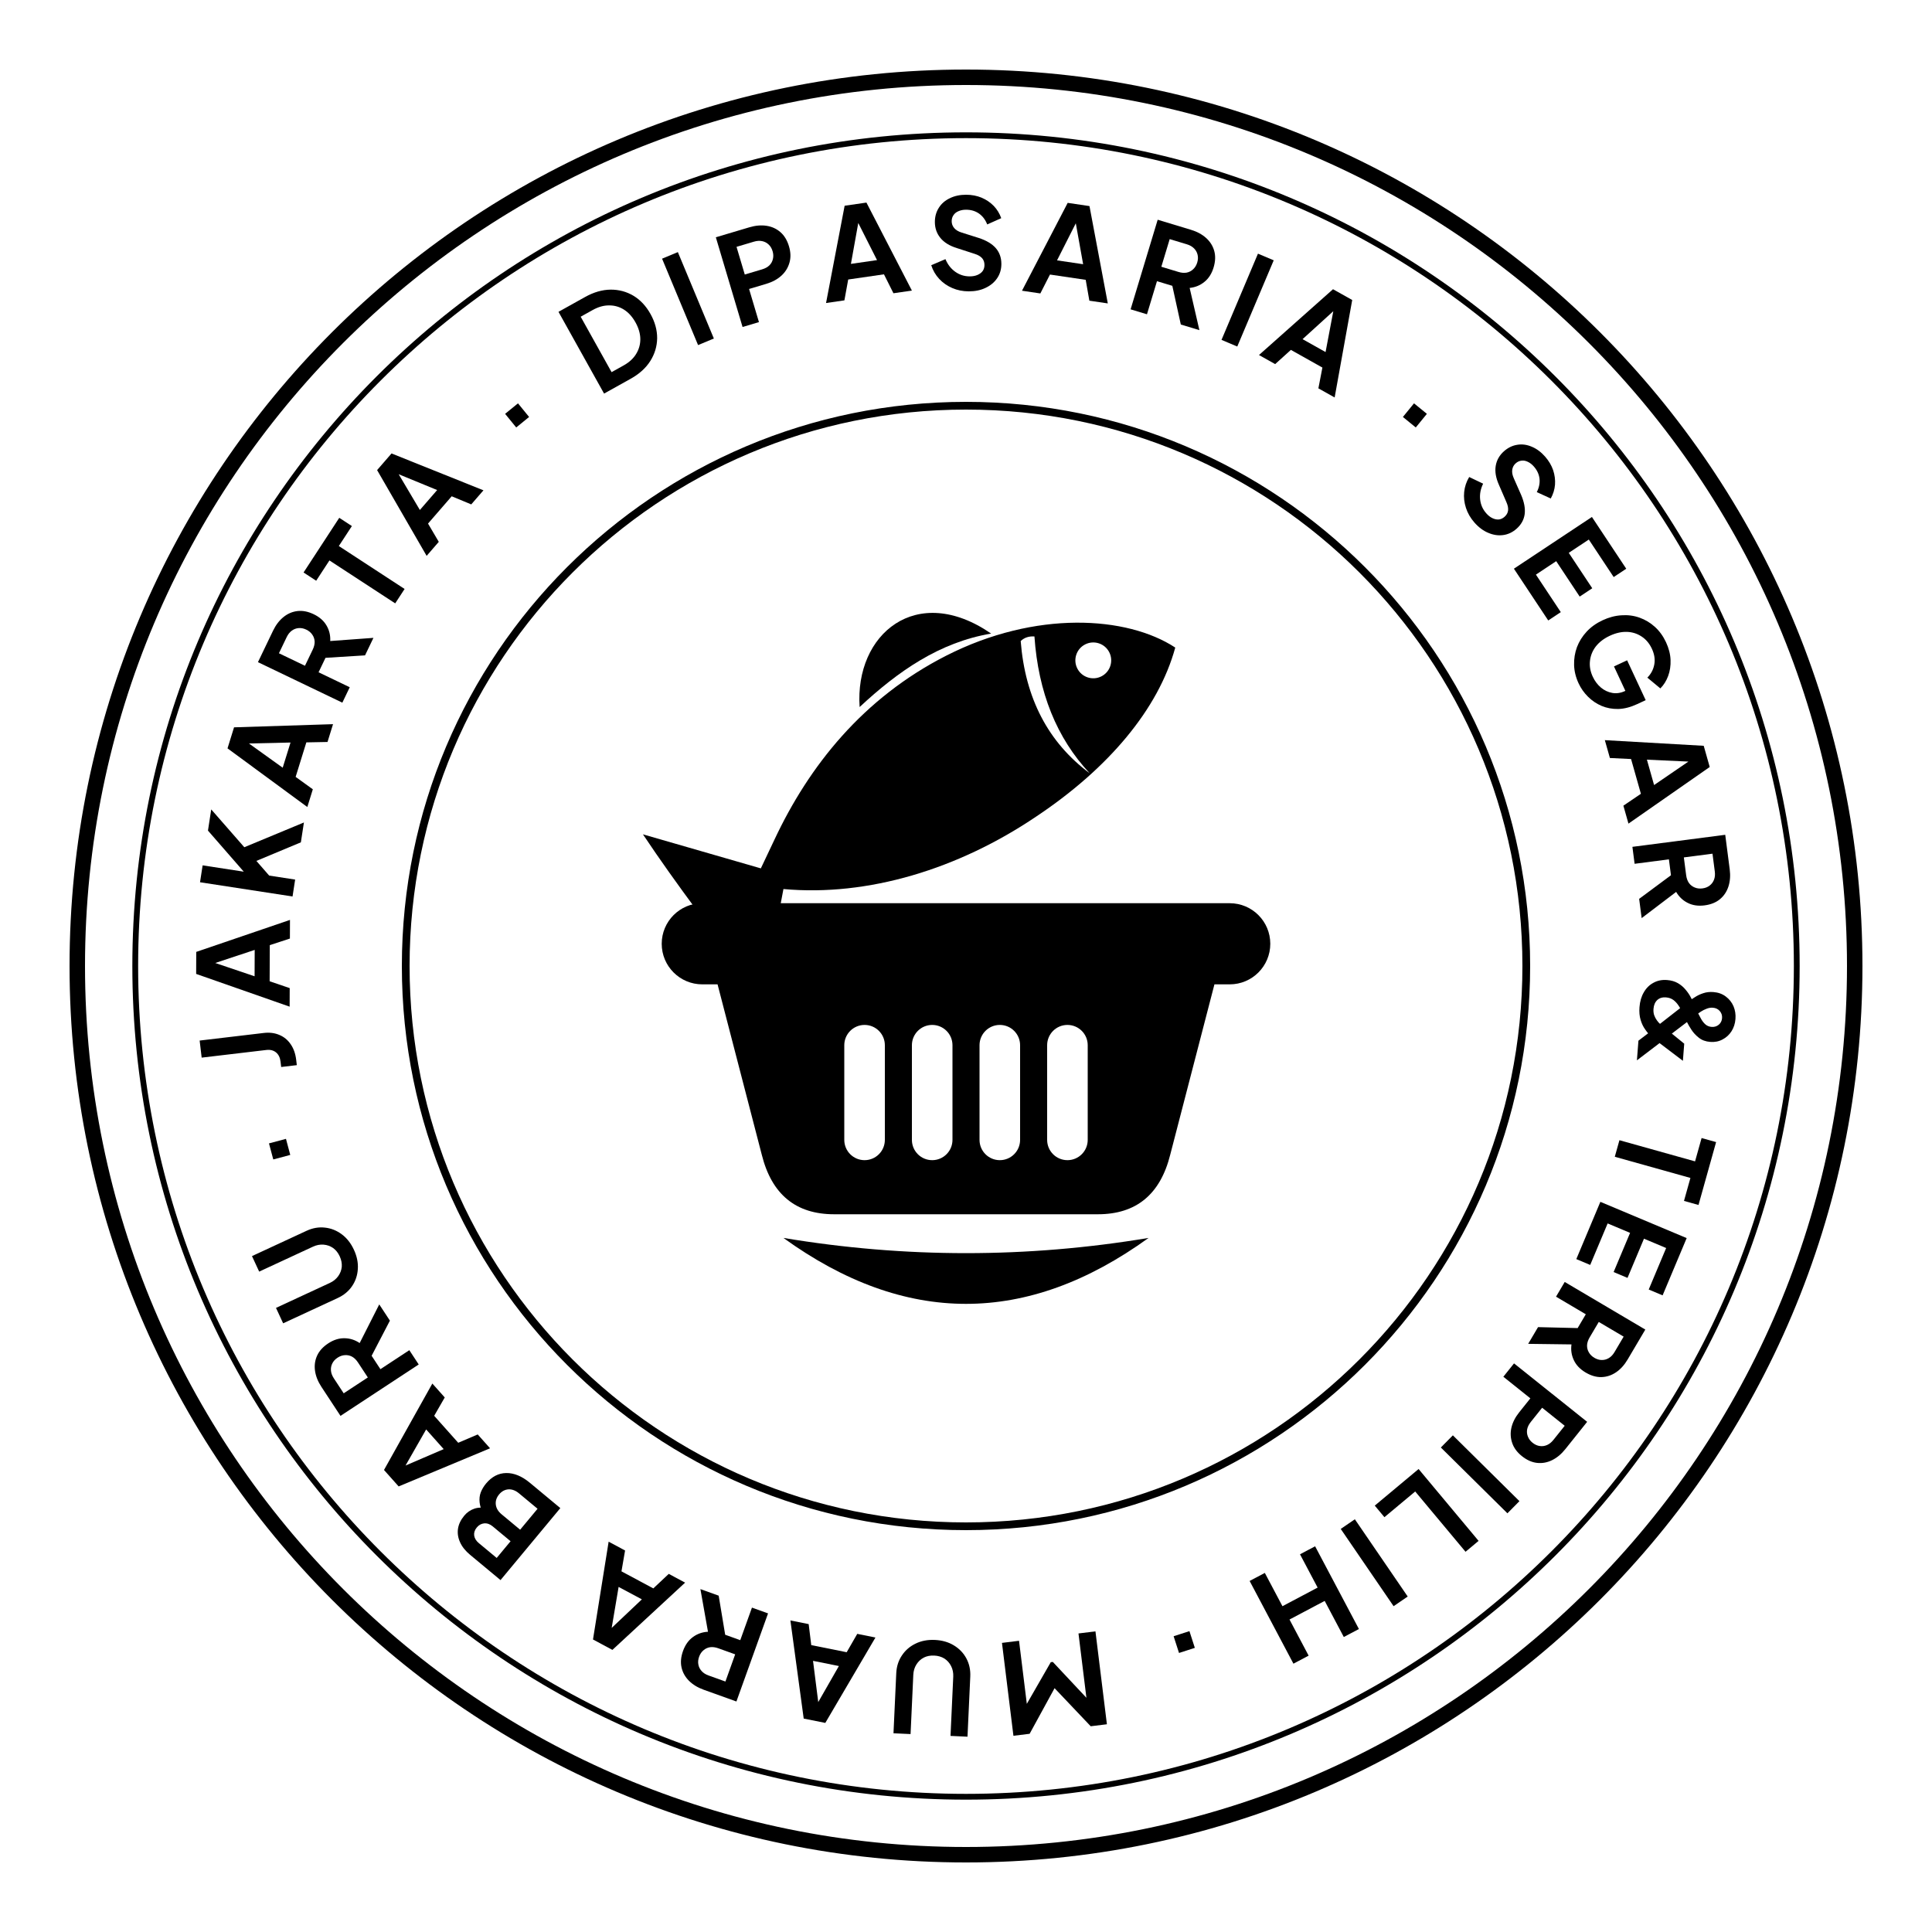
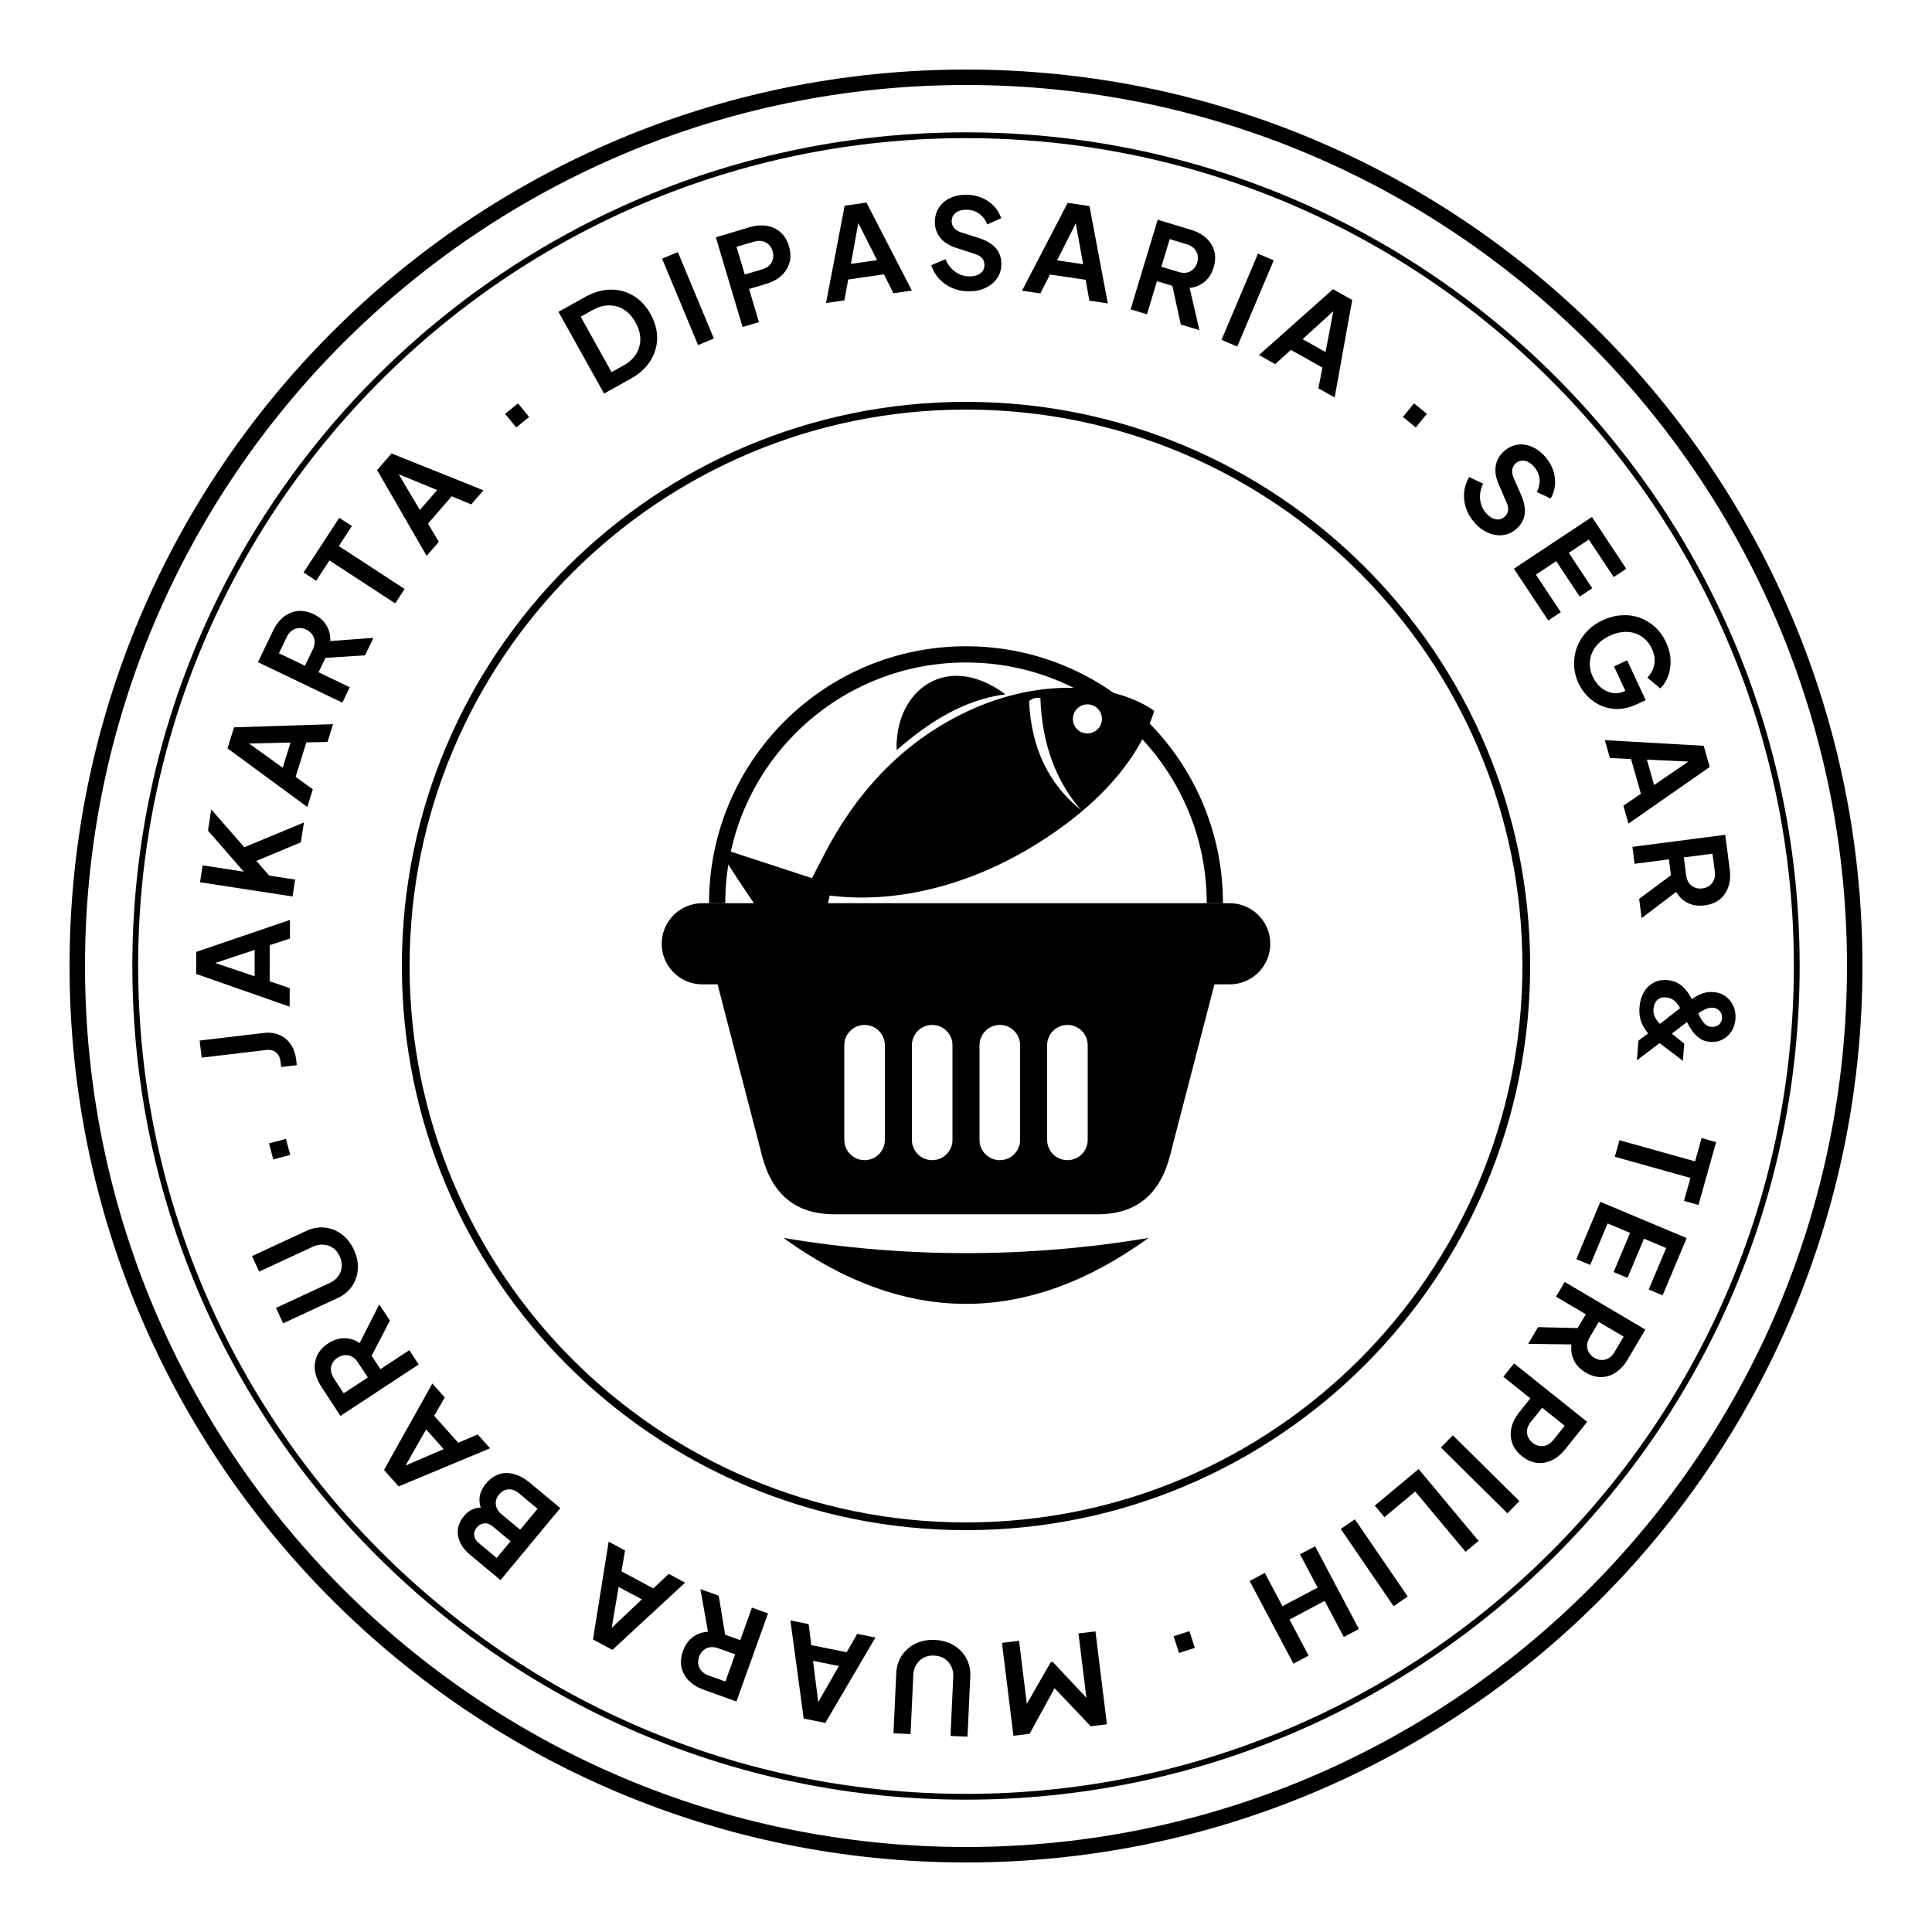
<svg xmlns="http://www.w3.org/2000/svg" viewBox="0 0 200 200" width="200" height="200">
  <circle cx="100" cy="100" r="96" fill="none" />
  <circle cx="100" cy="100" r="92" fill="none" stroke="#000000" stroke-width="1.6" />
  <circle cx="100" cy="100" r="86" fill="none" stroke="#000000" stroke-width="0.6" />
  <circle cx="100" cy="100" r="58" fill="none" stroke="#000000" stroke-width="0.8" />
  <g fill="#000000">
    <path transform="translate(100 100) rotate(-29.14) translate(0 -70)" d="M-0.71 0L-3.87 0L-3.87-9.69L-0.71-9.69Q0.82-9.69 1.96-9.07Q3.09-8.45 3.72-7.36Q4.34-6.28 4.34-4.85L4.34-4.85Q4.34-3.43 3.72-2.33Q3.09-1.24 1.96-0.62Q0.82 0-0.71 0L-0.71 0ZM-2.11-8.13L-2.11-1.56L-0.68-1.56Q0.31-1.56 1.03-1.97Q1.76-2.38 2.16-3.11Q2.56-3.85 2.56-4.85L2.56-4.85Q2.56-5.86 2.16-6.59Q1.76-7.32 1.03-7.72Q0.31-8.13-0.68-8.13L-0.68-8.13L-2.11-8.13Z" />
    <path transform="translate(100 100) rotate(-22.62) translate(0 -70)" d="M0.89 0L-0.88 0L-0.88-9.69L0.89-9.69L0.89 0Z" />
    <path transform="translate(100 100) rotate(-16.59) translate(0 -70)" d="M-1.51 0L-3.28 0L-3.28-9.69L0.34-9.69Q1.33-9.69 2.09-9.33Q2.85-8.97 3.28-8.29Q3.71-7.61 3.71-6.63L3.71-6.63Q3.71-5.67 3.27-4.99Q2.83-4.30 2.08-3.94Q1.33-3.58 0.34-3.58L0.34-3.58L-1.51-3.58L-1.51 0ZM-1.51-8.13L-1.51-5.14L0.36-5.14Q0.85-5.14 1.20-5.32Q1.55-5.51 1.74-5.85Q1.94-6.19 1.94-6.63L1.94-6.63Q1.94-7.09 1.74-7.42Q1.55-7.75 1.20-7.94Q0.85-8.13 0.36-8.13L0.36-8.13L-1.51-8.13Z" />
    <path transform="translate(100 100) rotate(-8.25) translate(0 -70)" d="M-2.57 0L-4.49 0L-1.14-9.69L1.14-9.69L4.49 0L2.56 0L1.87-2.08L-1.87-2.08L-2.57 0ZM0-7.72L-1.36-3.64L1.37-3.64L0-7.72Z" />
    <path transform="translate(100 100) rotate(0.08) translate(0 -70)" d="M0.19 0.16L0.19 0.16Q-0.73 0.16-1.52-0.18Q-2.31-0.52-2.87-1.12Q-3.44-1.73-3.70-2.54L-3.70-2.54L-2.23-3.17Q-1.88-2.34-1.22-1.87Q-0.55-1.39 0.28-1.39L0.28-1.39Q0.75-1.39 1.09-1.54Q1.44-1.69 1.63-1.95Q1.81-2.21 1.81-2.57L1.81-2.57Q1.81-3.00 1.56-3.28Q1.31-3.56 0.80-3.72L0.80-3.72L-1.06-4.32Q-2.19-4.67-2.76-5.37Q-3.33-6.07-3.33-7.02L-3.33-7.02Q-3.33-7.85-2.92-8.49Q-2.52-9.13-1.78-9.48Q-1.05-9.84-0.10-9.84L-0.10-9.84Q0.77-9.84 1.50-9.54Q2.23-9.23 2.76-8.69Q3.28-8.15 3.54-7.42L3.54-7.42L2.09-6.77Q1.80-7.50 1.23-7.90Q0.66-8.29-0.10-8.29L-0.10-8.29Q-0.54-8.29-0.88-8.14Q-1.22-8.00-1.40-7.73Q-1.59-7.46-1.59-7.10L-1.59-7.10Q-1.59-6.70-1.33-6.39Q-1.07-6.08-0.54-5.92L-0.54-5.92L1.24-5.36Q2.40-4.98 2.98-4.32Q3.56-3.65 3.56-2.68L3.56-2.68Q3.56-1.85 3.13-1.21Q2.70-0.57 1.94-0.21Q1.19 0.16 0.19 0.16Z" />
    <path transform="translate(100 100) rotate(8.41) translate(0 -70)" d="M-2.57 0L-4.49 0L-1.14-9.69L1.14-9.69L4.49 0L2.56 0L1.87-2.08L-1.87-2.08L-2.57 0ZM0-7.72L-1.36-3.64L1.37-3.64L0-7.72Z" />
    <path transform="translate(100 100) rotate(16.82) translate(0 -70)" d="M-1.59 0L-3.36 0L-3.36-9.69L0.24-9.69Q1.23-9.69 1.99-9.33Q2.75-8.97 3.18-8.29Q3.61-7.61 3.61-6.63L3.61-6.63Q3.61-5.63 3.13-4.93Q2.66-4.23 1.85-3.89L1.85-3.89L4.08 0L2.07 0L0.07-3.58L-1.59-3.58L-1.59 0ZM-1.59-8.13L-1.59-5.14L0.27-5.14Q0.75-5.14 1.10-5.32Q1.45-5.51 1.64-5.85Q1.84-6.19 1.84-6.63L1.84-6.63Q1.84-7.09 1.64-7.42Q1.45-7.75 1.10-7.94Q0.75-8.13 0.27-8.13L0.27-8.13L-1.59-8.13Z" />
    <path transform="translate(100 100) rotate(22.92) translate(0 -70)" d="M0.89 0L-0.88 0L-0.88-9.69L0.89-9.69L0.89 0Z" />
    <path transform="translate(100 100) rotate(29.29) translate(0 -70)" d="M-2.57 0L-4.49 0L-1.14-9.69L1.14-9.69L4.49 0L2.56 0L1.87-2.08L-1.87-2.08L-2.57 0ZM0-7.72L-1.36-3.64L1.37-3.64L0-7.72Z" />
    <path transform="translate(100 100) rotate(39.19) translate(0 -70)" d="M0.86-2.63L-0.86-2.63L-0.86-4.45L0.86-4.45L0.86-2.63Z" />
    <path transform="translate(100 100) rotate(48.74) translate(0 -70)" d="M0.19 0.16L0.19 0.16Q-0.73 0.16-1.52-0.18Q-2.31-0.52-2.87-1.12Q-3.44-1.73-3.70-2.54L-3.70-2.54L-2.23-3.17Q-1.88-2.34-1.22-1.87Q-0.55-1.39 0.28-1.39L0.28-1.39Q0.75-1.39 1.09-1.54Q1.44-1.69 1.63-1.95Q1.81-2.21 1.81-2.57L1.81-2.57Q1.81-3.00 1.56-3.28Q1.31-3.56 0.80-3.72L0.80-3.72L-1.06-4.32Q-2.19-4.67-2.76-5.37Q-3.33-6.07-3.33-7.02L-3.33-7.02Q-3.33-7.85-2.92-8.49Q-2.52-9.13-1.78-9.48Q-1.05-9.84-0.10-9.84L-0.10-9.84Q0.77-9.84 1.50-9.54Q2.23-9.23 2.76-8.69Q3.28-8.15 3.54-7.42L3.54-7.42L2.09-6.77Q1.80-7.50 1.23-7.90Q0.66-8.29-0.10-8.29L-0.10-8.29Q-0.54-8.29-0.88-8.14Q-1.22-8.00-1.40-7.73Q-1.59-7.46-1.59-7.10L-1.59-7.10Q-1.59-6.70-1.33-6.39Q-1.07-6.08-0.54-5.92L-0.54-5.92L1.24-5.36Q2.40-4.98 2.98-4.32Q3.56-3.65 3.56-2.68L3.56-2.68Q3.56-1.85 3.13-1.21Q2.70-0.57 1.94-0.21Q1.19 0.16 0.19 0.16Z" />
    <path transform="translate(100 100) rotate(56.45) translate(0 -70)" d="M3.50 0L-2.93 0L-2.93-9.69L3.50-9.69L3.50-8.13L-1.16-8.13L-1.16-5.64L3.24-5.64L3.24-4.08L-1.16-4.08L-1.16-1.56L3.50-1.56L3.50 0Z" />
    <path transform="translate(100 100) rotate(65.01) translate(0 -70)" d="M0.27 0.16L0.27 0.16Q-0.77 0.16-1.65-0.22Q-2.53-0.60-3.20-1.27Q-3.86-1.95-4.23-2.86Q-4.60-3.77-4.60-4.85Q-4.60-5.93-4.24-6.84Q-3.89-7.76-3.23-8.43Q-2.57-9.10-1.69-9.47Q-0.81-9.84 0.23-9.84Q1.27-9.84 2.10-9.49Q2.93-9.14 3.50-8.56Q4.07-7.98 4.32-7.29L4.32-7.29L2.74-6.54Q2.47-7.29 1.82-7.76Q1.17-8.23 0.23-8.23L0.23-8.23Q-0.68-8.23-1.37-7.80Q-2.07-7.37-2.45-6.62Q-2.83-5.86-2.83-4.85Q-2.83-3.84-2.44-3.07Q-2.04-2.31-1.34-1.89Q-0.64-1.46 0.27-1.46L0.27-1.46Q1.01-1.46 1.64-1.75Q2.26-2.04 2.64-2.58Q3.02-3.12 3.02-3.86L3.02-3.86L3.02-3.90L0.23-3.90L0.23-5.40L4.78-5.40L4.78-4.42Q4.78-3.30 4.41-2.44Q4.03-1.59 3.39-1.01Q2.74-0.43 1.94-0.14Q1.13 0.16 0.27 0.16Z" />
    <path transform="translate(100 100) rotate(74.2) translate(0 -70)" d="M-2.57 0L-4.49 0L-1.14-9.69L1.14-9.69L4.49 0L2.56 0L1.87-2.08L-1.87-2.08L-2.57 0ZM0-7.72L-1.36-3.64L1.37-3.64L0-7.72Z" />
    <path transform="translate(100 100) rotate(82.61) translate(0 -70)" d="M-1.59 0L-3.36 0L-3.36-9.69L0.24-9.69Q1.23-9.69 1.99-9.33Q2.75-8.97 3.18-8.29Q3.61-7.61 3.61-6.63L3.61-6.63Q3.61-5.63 3.13-4.93Q2.66-4.23 1.85-3.89L1.85-3.89L4.08 0L2.07 0L0.07-3.58L-1.59-3.58L-1.59 0ZM-1.59-8.13L-1.59-5.14L0.27-5.14Q0.75-5.14 1.10-5.32Q1.45-5.51 1.64-5.85Q1.84-6.19 1.84-6.63L1.84-6.63Q1.84-7.09 1.64-7.42Q1.45-7.75 1.10-7.94Q0.75-8.13 0.27-8.13L0.27-8.13L-1.59-8.13Z" />
    <path transform="translate(100 100) rotate(94.44) translate(0 -70)" d="M-1.15 0.16L-1.15 0.16Q-2.05 0.16-2.72-0.17Q-3.40-0.49-3.78-1.09Q-4.17-1.68-4.17-2.47L-4.17-2.47Q-4.17-3.13-3.93-3.62Q-3.69-4.11-3.33-4.45Q-2.98-4.80-2.63-5.02L-2.63-5.02Q-2.50-5.11-2.39-5.17L-2.39-5.17Q-2.49-5.32-2.61-5.46L-2.61-5.46Q-2.91-5.84-3.10-6.31Q-3.30-6.77-3.30-7.35L-3.30-7.35Q-3.30-8.10-2.94-8.66Q-2.58-9.23-1.99-9.54Q-1.40-9.84-0.70-9.84L-0.70-9.84Q0.02-9.84 0.60-9.53Q1.18-9.22 1.52-8.67Q1.87-8.13 1.87-7.42L1.87-7.42Q1.87-6.71 1.53-6.21Q1.20-5.71 0.75-5.37L0.75-5.37Q0.36-5.07 0.01-4.86L0.01-4.86L1.32-3.39L2.26-4.75L4.04-4.75L2.40-2.20L4.36 0L2.32 0L1.48-0.94Q1.31-0.77 1.11-0.61L1.11-0.61Q0.71-0.27 0.16-0.06Q-0.40 0.16-1.15 0.16ZM0.41-2.09L-1.37-4.04Q-1.49-3.97-1.61-3.87L-1.61-3.87Q-1.93-3.63-2.15-3.30Q-2.37-2.96-2.37-2.50L-2.37-2.50Q-2.37-1.94-2.03-1.62Q-1.68-1.30-1.09-1.30L-1.09-1.30Q-0.72-1.30-0.44-1.42Q-0.15-1.55 0.07-1.74L0.07-1.74Q0.27-1.90 0.41-2.09L0.41-2.09ZM-0.97-5.95L-0.97-5.95Q-0.70-6.11-0.45-6.28L-0.45-6.28Q-0.11-6.50 0.10-6.78Q0.31-7.06 0.31-7.44L0.31-7.44Q0.31-7.87 0.03-8.16Q-0.25-8.45-0.68-8.45L-0.68-8.45Q-1.10-8.45-1.39-8.16Q-1.68-7.87-1.68-7.42L-1.68-7.42Q-1.68-7.10-1.53-6.79Q-1.38-6.47-1.18-6.21L-1.18-6.21Q-1.07-6.07-0.97-5.95Z" />
    <path transform="translate(100 100) rotate(105.64) translate(0 -70)" d="M0.91 0L-0.87 0L-0.87-8.13L-3.38-8.13L-3.38-9.69L3.38-9.69L3.38-8.13L0.91-8.13L0.91 0Z" />
    <path transform="translate(100 100) rotate(112.79) translate(0 -70)" d="M3.50 0L-2.93 0L-2.93-9.69L3.50-9.69L3.50-8.13L-1.16-8.13L-1.16-5.64L3.24-5.64L3.24-4.08L-1.16-4.08L-1.16-1.56L3.50-1.56L3.50 0Z" />
    <path transform="translate(100 100) rotate(120.57) translate(0 -70)" d="M-1.59 0L-3.36 0L-3.36-9.69L0.24-9.69Q1.23-9.69 1.99-9.33Q2.75-8.97 3.18-8.29Q3.61-7.61 3.61-6.63L3.61-6.63Q3.61-5.63 3.13-4.93Q2.66-4.23 1.85-3.89L1.85-3.89L4.08 0L2.07 0L0.07-3.58L-1.59-3.58L-1.59 0ZM-1.59-8.13L-1.59-5.14L0.27-5.14Q0.75-5.14 1.10-5.32Q1.45-5.51 1.64-5.85Q1.84-6.19 1.84-6.63L1.84-6.63Q1.84-7.09 1.64-7.42Q1.45-7.75 1.10-7.94Q0.75-8.13 0.27-8.13L0.27-8.13L-1.59-8.13Z" />
    <path transform="translate(100 100) rotate(128.63) translate(0 -70)" d="M-1.51 0L-3.28 0L-3.28-9.69L0.34-9.69Q1.33-9.69 2.09-9.33Q2.85-8.97 3.28-8.29Q3.71-7.61 3.71-6.63L3.71-6.63Q3.71-5.67 3.27-4.99Q2.83-4.30 2.08-3.94Q1.33-3.58 0.34-3.58L0.34-3.58L-1.51-3.58L-1.51 0ZM-1.51-8.13L-1.51-5.14L0.36-5.14Q0.85-5.14 1.20-5.32Q1.55-5.51 1.74-5.85Q1.94-6.19 1.94-6.63L1.94-6.63Q1.94-7.09 1.74-7.42Q1.55-7.75 1.20-7.94Q0.85-8.13 0.36-8.13L0.36-8.13L-1.51-8.13Z" />
    <path transform="translate(100 100) rotate(134.67) translate(0 -70)" d="M0.89 0L-0.88 0L-0.88-9.69L0.89-9.69L0.89 0Z" />
    <path transform="translate(100 100) rotate(140.14) translate(0 -70)" d="M3.32 0L-2.59 0L-2.59-9.69L-0.83-9.69L-0.83-1.56L3.32-1.56L3.32 0Z" />
    <path transform="translate(100 100) rotate(145.62) translate(0 -70)" d="M0.89 0L-0.88 0L-0.88-9.69L0.89-9.69L0.89 0Z" />
    <path transform="translate(100 100) rotate(152.1) translate(0 -70)" d="M-2.06 0L-3.83 0L-3.83-9.69L-2.06-9.69L-2.06-5.46L2.06-5.46L2.06-9.69L3.84-9.69L3.84 0L2.06 0L2.06-3.90L-2.06-3.90L-2.06 0Z" />
    <path transform="translate(100 100) rotate(162.11) translate(0 -70)" d="M0.86-2.63L-0.86-2.63L-0.86-4.45L0.86-4.45L0.86-2.63Z" />
    <path transform="translate(100 100) rotate(172.97) translate(0 -70)" d="M-3.10 0L-4.87 0L-4.87-9.69L-3.18-9.69L0.05-5.32L3.19-9.69L4.88-9.69L4.88 0L3.10 0L3.10-6.58L0.11-2.60L-0.10-2.60L-3.10-6.71L-3.10 0Z" />
    <path transform="translate(100 100) rotate(182.64) translate(0 -70)" d="M0.00 0.16L0.00 0.16Q-1.12 0.16-1.98-0.31Q-2.85-0.78-3.34-1.60Q-3.83-2.42-3.83-3.46L-3.83-3.46L-3.83-9.69L-2.07-9.69L-2.07-3.55Q-2.07-2.95-1.80-2.47Q-1.53-1.99-1.07-1.72Q-0.60-1.46 0.00-1.46L0.00-1.46Q0.61-1.46 1.07-1.72Q1.53-1.99 1.80-2.47Q2.07-2.95 2.07-3.55L2.07-3.55L2.07-9.69L3.84-9.69L3.84-3.46Q3.84-2.42 3.34-1.60Q2.85-0.78 1.98-0.31Q1.12 0.16 0.00 0.16Z" />
    <path transform="translate(100 100) rotate(191.35) translate(0 -70)" d="M-2.57 0L-4.49 0L-1.14-9.69L1.14-9.69L4.49 0L2.56 0L1.87-2.08L-1.87-2.08L-2.57 0ZM0-7.72L-1.36-3.64L1.37-3.64L0-7.72Z" />
    <path transform="translate(100 100) rotate(199.75) translate(0 -70)" d="M-1.59 0L-3.36 0L-3.36-9.69L0.24-9.69Q1.23-9.69 1.99-9.33Q2.75-8.97 3.18-8.29Q3.61-7.61 3.61-6.63L3.61-6.63Q3.61-5.63 3.13-4.93Q2.66-4.23 1.85-3.89L1.85-3.89L4.08 0L2.07 0L0.07-3.58L-1.59-3.58L-1.59 0ZM-1.59-8.13L-1.59-5.14L0.27-5.14Q0.75-5.14 1.10-5.32Q1.45-5.51 1.64-5.85Q1.84-6.19 1.84-6.63L1.84-6.63Q1.84-7.09 1.64-7.42Q1.45-7.75 1.10-7.94Q0.75-8.13 0.27-8.13L0.27-8.13L-1.59-8.13Z" />
    <path transform="translate(100 100) rotate(208.16) translate(0 -70)" d="M-2.57 0L-4.49 0L-1.14-9.69L1.14-9.69L4.49 0L2.56 0L1.87-2.08L-1.87-2.08L-2.57 0ZM0-7.72L-1.36-3.64L1.37-3.64L0-7.72Z" />
    <path transform="translate(100 100) rotate(219.72) translate(0 -70)" d="M0.53 0L-3.56 0L-3.56-9.69L0.53-9.69Q1.49-9.69 2.17-9.35Q2.85-9.02 3.22-8.42Q3.59-7.81 3.59-6.96L3.59-6.96Q3.59-6.29 3.24-5.72L3.24-5.72Q3.07-5.45 2.81-5.23L2.81-5.23Q3.05-5.07 3.23-4.90L3.23-4.90Q3.65-4.50 3.82-4.00Q3.98-3.51 3.98-2.96L3.98-2.96Q3.98-1.57 3.07-0.79Q2.15 0 0.53 0L0.53 0ZM-1.79-4.38L-1.79-1.56L0.71-1.56Q1.40-1.56 1.81-1.94Q2.22-2.33 2.22-2.96Q2.22-3.60 1.81-3.99Q1.40-4.38 0.71-4.38L0.71-4.38L-1.79-4.38ZM-1.79-8.18L-1.79-5.93L0.62-5.93Q1.16-5.93 1.49-6.25Q1.81-6.57 1.81-7.07Q1.81-7.58 1.49-7.88Q1.16-8.18 0.62-8.18L0.62-8.18L-1.79-8.18Z" />
    <path transform="translate(100 100) rotate(228.29) translate(0 -70)" d="M-2.57 0L-4.49 0L-1.14-9.69L1.14-9.69L4.49 0L2.56 0L1.87-2.08L-1.87-2.08L-2.57 0ZM0-7.72L-1.36-3.64L1.37-3.64L0-7.72Z" />
    <path transform="translate(100 100) rotate(236.69) translate(0 -70)" d="M-1.59 0L-3.36 0L-3.36-9.69L0.24-9.69Q1.23-9.69 1.99-9.33Q2.75-8.97 3.18-8.29Q3.61-7.61 3.61-6.63L3.61-6.63Q3.61-5.63 3.13-4.93Q2.66-4.23 1.85-3.89L1.85-3.89L4.08 0L2.07 0L0.07-3.58L-1.59-3.58L-1.59 0ZM-1.59-8.13L-1.59-5.14L0.27-5.14Q0.75-5.14 1.10-5.32Q1.45-5.51 1.64-5.85Q1.84-6.19 1.84-6.63L1.84-6.63Q1.84-7.09 1.64-7.42Q1.45-7.75 1.10-7.94Q0.75-8.13 0.27-8.13L0.27-8.13L-1.59-8.13Z" />
    <path transform="translate(100 100) rotate(245.13) translate(0 -70)" d="M0.00 0.16L0.00 0.16Q-1.12 0.16-1.98-0.31Q-2.85-0.78-3.34-1.60Q-3.83-2.42-3.83-3.46L-3.83-3.46L-3.83-9.69L-2.07-9.69L-2.07-3.55Q-2.07-2.95-1.80-2.47Q-1.53-1.99-1.07-1.72Q-0.60-1.46 0.00-1.46L0.00-1.46Q0.61-1.46 1.07-1.72Q1.53-1.99 1.80-2.47Q2.07-2.95 2.07-3.55L2.07-3.55L2.07-9.69L3.84-9.69L3.84-3.46Q3.84-2.42 3.34-1.60Q2.85-0.78 1.98-0.31Q1.12 0.16 0.00 0.16Z" />
    <path transform="translate(100 100) rotate(255.06) translate(0 -70)" d="M0.86-2.63L-0.86-2.63L-0.86-4.45L0.86-4.45L0.86-2.63Z" />
    <path transform="translate(100 100) rotate(263.25) translate(0 -70)" d="M-1.49 0L-2.05 0L-2.05-1.63L-1.49-1.63Q-0.86-1.63-0.49-1.98Q-0.12-2.34-0.12-2.94L-0.12-2.94L-0.12-9.69L1.66-9.69L1.66-3.00Q1.66-2.11 1.27-1.43Q0.89-0.75 0.18-0.38Q-0.53 0-1.49 0L-1.49 0Z" />
    <path transform="translate(100 100) rotate(270.23) translate(0 -70)" d="M-2.57 0L-4.49 0L-1.14-9.69L1.14-9.69L4.49 0L2.56 0L1.87-2.08L-1.87-2.08L-2.57 0ZM0-7.72L-1.36-3.64L1.37-3.64L0-7.72Z" />
    <path transform="translate(100 100) rotate(278.74) translate(0 -70)" d="M-1.71 0L-3.48 0L-3.48-9.69L-1.71-9.69L-1.71-5.38L1.93-9.69L4.15-9.69L0.80-5.71L4.27 0L2.19 0L-0.41-4.26L-1.71-2.72L-1.71 0Z" />
    <path transform="translate(100 100) rotate(287.24) translate(0 -70)" d="M-2.57 0L-4.49 0L-1.14-9.69L1.14-9.69L4.49 0L2.56 0L1.87-2.08L-1.87-2.08L-2.57 0ZM0-7.72L-1.36-3.64L1.37-3.64L0-7.72Z" />
    <path transform="translate(100 100) rotate(295.64) translate(0 -70)" d="M-1.59 0L-3.36 0L-3.36-9.69L0.24-9.69Q1.23-9.69 1.99-9.33Q2.75-8.97 3.18-8.29Q3.61-7.61 3.61-6.63L3.61-6.63Q3.61-5.63 3.13-4.93Q2.66-4.23 1.85-3.89L1.85-3.89L4.08 0L2.07 0L0.07-3.58L-1.59-3.58L-1.59 0ZM-1.59-8.13L-1.59-5.14L0.27-5.14Q0.75-5.14 1.10-5.32Q1.45-5.51 1.64-5.85Q1.84-6.19 1.84-6.63L1.84-6.63Q1.84-7.09 1.64-7.42Q1.45-7.75 1.10-7.94Q0.75-8.13 0.27-8.13L0.27-8.13L-1.59-8.13Z" />
    <path transform="translate(100 100) rotate(303.14) translate(0 -70)" d="M0.91 0L-0.87 0L-0.87-8.13L-3.38-8.13L-3.38-9.69L3.38-9.69L3.38-8.13L0.91-8.13L0.91 0Z" />
    <path transform="translate(100 100) rotate(310.92) translate(0 -70)" d="M-2.57 0L-4.49 0L-1.14-9.69L1.14-9.69L4.49 0L2.56 0L1.87-2.08L-1.87-2.08L-2.57 0ZM0-7.72L-1.36-3.64L1.37-3.64L0-7.72Z" />
    <path transform="translate(100 100) rotate(320.81) translate(0 -70)" d="M0.86-2.63L-0.86-2.63L-0.86-4.45L0.86-4.45L0.86-2.63Z" />
  </g>
  <g transform="translate(58 55) scale(0.7)">
-     <g transform="translate(56 35) rotate(-27) scale(1.06)" fill="#000000">
+     <path fill="none" stroke="#000000" stroke-width="2.4" d="M23.2 55A36.8 36.8 0 0 1 96.8 55" />
+     <g transform="translate(59 40) rotate(-25) scale(0.86)" fill="#000000">
      <path fill-rule="evenodd" d="M37 0C33 -7 22 -13.5 8 -13.5C-5 -13.5 -16 -8.5 -25 -1.5L-28.5 1.2L-41 -10.5C-40 -2 -38.5 6 -36.5 17.5L-27 5.2C-17 11.5 -4 13.8 9 12.2C21 10.8 31 6.6 37 0ZM18.2 -10.6Q13.6 0.5 18.4 10.2Q15.6 0.5 20.2 -10.3Q19.2 -10.9 18.2 -10.6ZM28.5 -3.6A2.5 2.5 0 1 0 23.5 -3.6A2.5 2.5 0 1 0 28.5 -3.6Z" />
      <path d="M-6 -12.6C-2 -22 9 -24.5 15 -13.4C8 -15.6 1 -14.6 -6 -12.6Z" />
    </g>
    <path fill-rule="evenodd" fill="#000000" d="M21 55H99A6 6 0 0 1 99 67H96.74L90.2 92.2Q88 101 79.5 101H40.5Q32 101 29.8 92.2L23.26 67H21A6 6 0 0 1 21 55ZM45 73A3 3 0 0 1 48 76V90A3 3 0 0 1 42 90V76A3 3 0 0 1 45 73ZM55 73A3 3 0 0 1 58 76V90A3 3 0 0 1 52 90V76A3 3 0 0 1 55 73ZM65 73A3 3 0 0 1 68 76V90A3 3 0 0 1 62 90V76A3 3 0 0 1 65 73ZM75 73A3 3 0 0 1 78 76V90A3 3 0 0 1 72 90V76A3 3 0 0 1 75 73Z" />
    <path fill="#000000" d="M33 104.5Q60 124 87 104.5Q60 109 33 104.5Z" />
  </g>
</svg>
